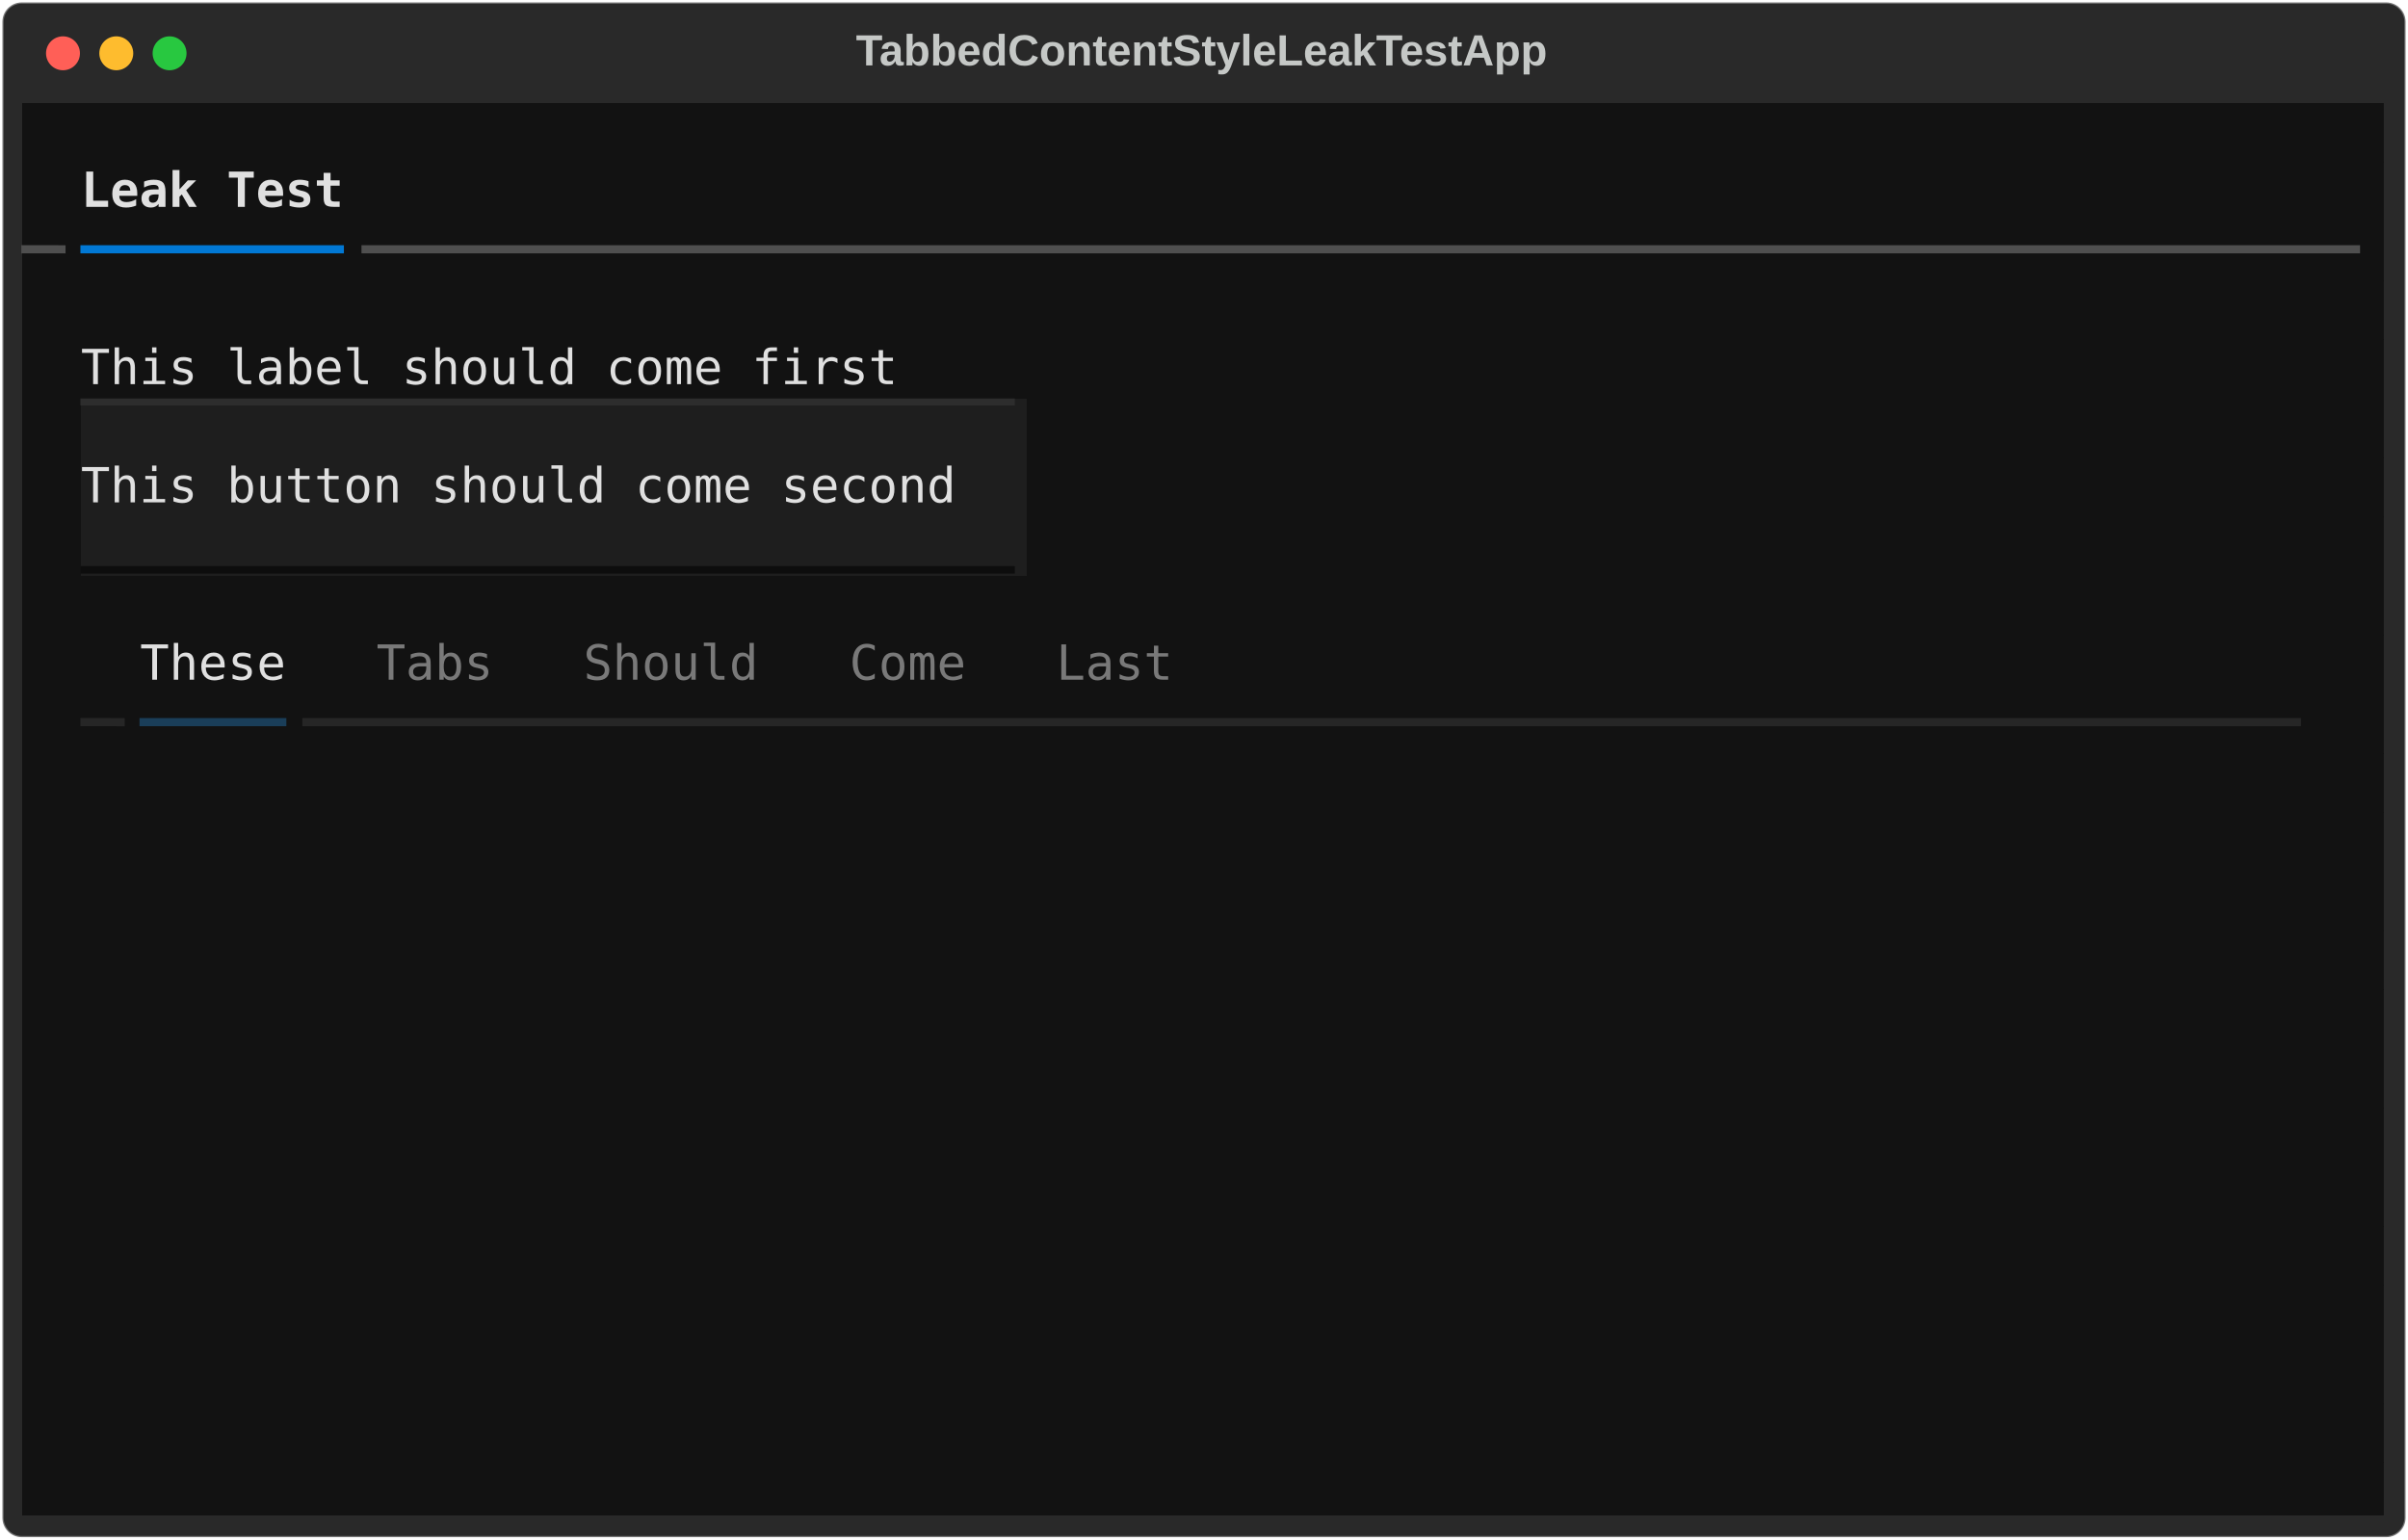
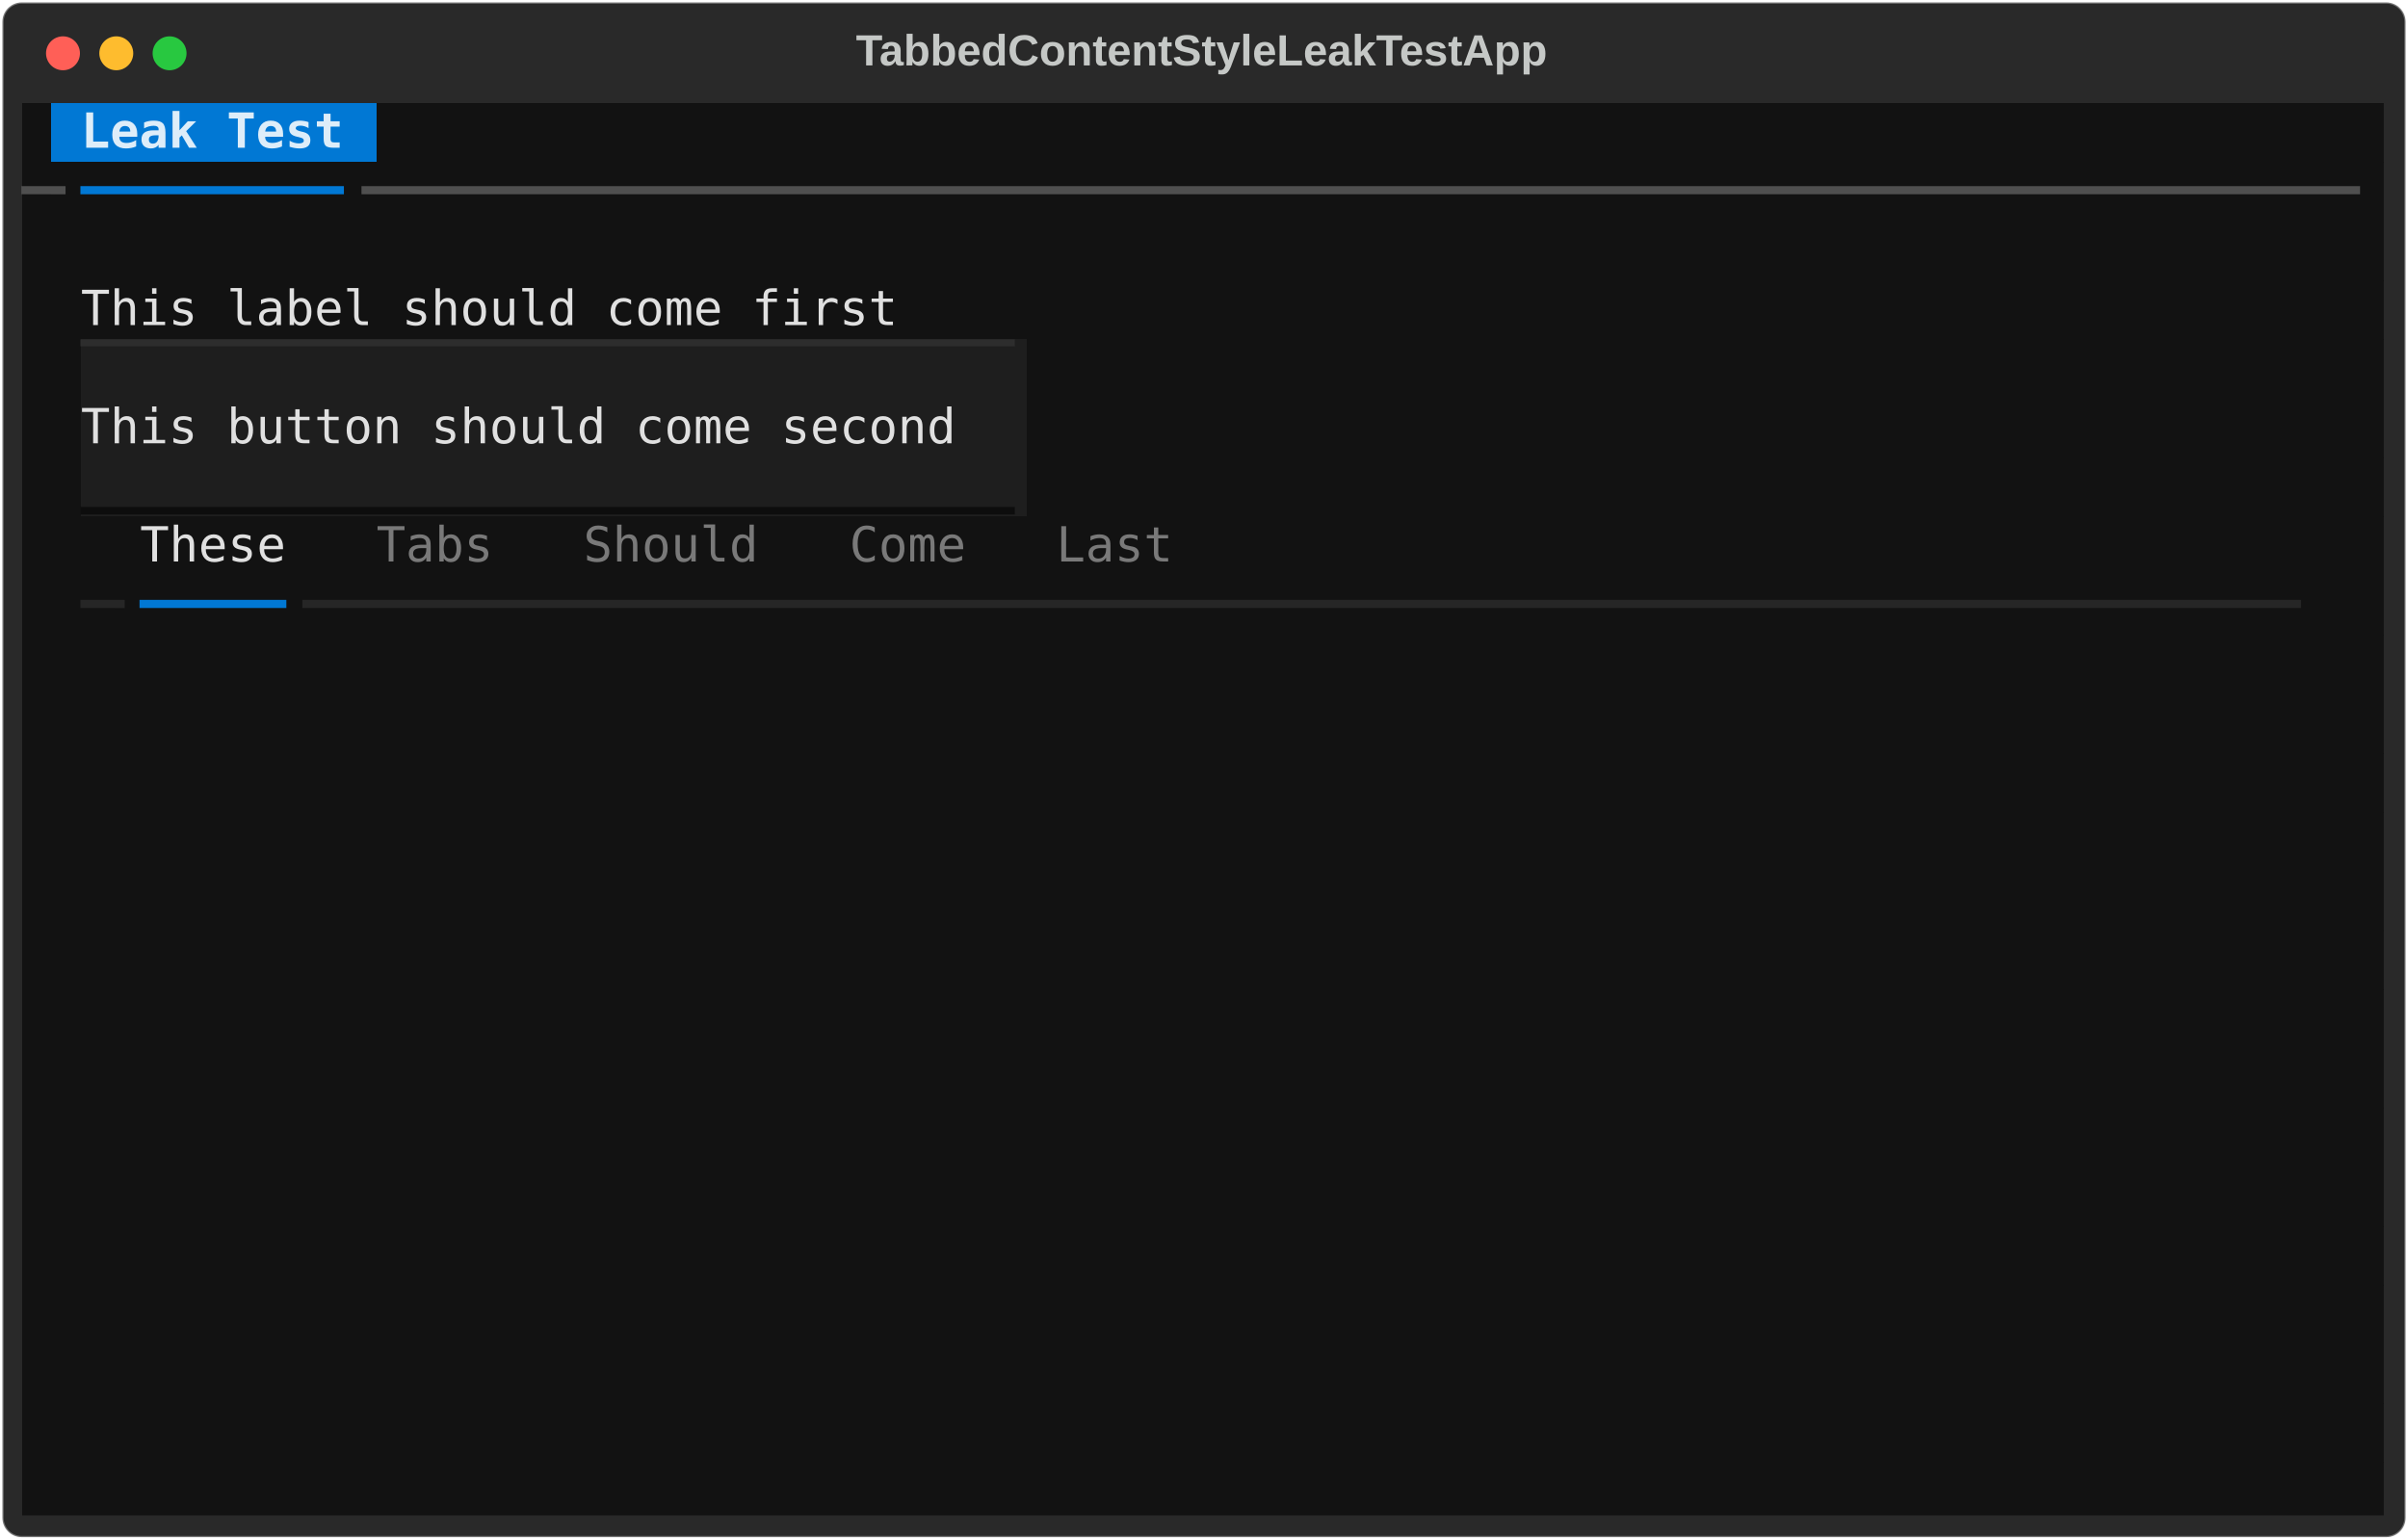
<svg xmlns="http://www.w3.org/2000/svg" class="rich-terminal" viewBox="0 0 994 635.6">
  <style>

    @font-face {
        font-family: "Fira Code";
        src: local("FiraCode-Regular"),
                url("https://cdnjs.cloudflare.com/ajax/libs/firacode/6.2.0/woff2/FiraCode-Regular.woff2") format("woff2"),
                url("https://cdnjs.cloudflare.com/ajax/libs/firacode/6.2.0/woff/FiraCode-Regular.woff") format("woff");
        font-style: normal;
        font-weight: 400;
    }
    @font-face {
        font-family: "Fira Code";
        src: local("FiraCode-Bold"),
                url("https://cdnjs.cloudflare.com/ajax/libs/firacode/6.2.0/woff2/FiraCode-Bold.woff2") format("woff2"),
                url("https://cdnjs.cloudflare.com/ajax/libs/firacode/6.2.0/woff/FiraCode-Bold.woff") format("woff");
        font-style: bold;
        font-weight: 700;
    }

-     .terminal-3260456385-matrix {
+     .terminal-2843703915-matrix {
        font-family: Fira Code, monospace;
        font-size: 20px;
        line-height: 24.4px;
        font-variant-east-asian: full-width;
    }

-     .terminal-3260456385-title {
+     .terminal-2843703915-title {
        font-size: 18px;
        font-weight: bold;
        font-family: arial;
    }

-     .terminal-3260456385-r1 { fill: #c5c8c6 }
- .terminal-3260456385-r2 { fill: #e0e0e0 }
- .terminal-3260456385-r3 { fill: #e0e0e0;font-weight: bold }
- .terminal-3260456385-r4 { fill: #4f4f4f }
- .terminal-3260456385-r5 { fill: #0178d4 }
- .terminal-3260456385-r6 { fill: #2d2d2d }
- .terminal-3260456385-r7 { fill: #0d0d0d }
- .terminal-3260456385-r8 { fill: #797979 }
- .terminal-3260456385-r9 { fill: #262626 }
- .terminal-3260456385-r10 { fill: #1a3e59 }
+     .terminal-2843703915-r1 { fill: #e0e0e0 }
+ .terminal-2843703915-r2 { fill: #c5c8c6 }
+ .terminal-2843703915-r3 { fill: #ddedf9;font-weight: bold }
+ .terminal-2843703915-r4 { fill: #4f4f4f }
+ .terminal-2843703915-r5 { fill: #0178d4 }
+ .terminal-2843703915-r6 { fill: #2d2d2d }
+ .terminal-2843703915-r7 { fill: #0d0d0d }
+ .terminal-2843703915-r8 { fill: #797979 }
+ .terminal-2843703915-r9 { fill: #262626 }
    </style>
  <defs>
-     <clipPath id="terminal-3260456385-clip-terminal">
+     <clipPath id="terminal-2843703915-clip-terminal">
      <rect x="0" y="0" width="975.0" height="584.6" />
    </clipPath>
-     <clipPath id="terminal-3260456385-line-0">
+     <clipPath id="terminal-2843703915-line-0">
      <rect x="0" y="1.5" width="976" height="24.65" />
    </clipPath>
-     <clipPath id="terminal-3260456385-line-1">
+     <clipPath id="terminal-2843703915-line-1">
      <rect x="0" y="25.9" width="976" height="24.65" />
    </clipPath>
-     <clipPath id="terminal-3260456385-line-2">
+     <clipPath id="terminal-2843703915-line-2">
      <rect x="0" y="50.3" width="976" height="24.65" />
    </clipPath>
-     <clipPath id="terminal-3260456385-line-3">
+     <clipPath id="terminal-2843703915-line-3">
      <rect x="0" y="74.7" width="976" height="24.65" />
    </clipPath>
-     <clipPath id="terminal-3260456385-line-4">
+     <clipPath id="terminal-2843703915-line-4">
      <rect x="0" y="99.1" width="976" height="24.65" />
    </clipPath>
-     <clipPath id="terminal-3260456385-line-5">
+     <clipPath id="terminal-2843703915-line-5">
      <rect x="0" y="123.5" width="976" height="24.65" />
    </clipPath>
-     <clipPath id="terminal-3260456385-line-6">
+     <clipPath id="terminal-2843703915-line-6">
      <rect x="0" y="147.9" width="976" height="24.65" />
    </clipPath>
-     <clipPath id="terminal-3260456385-line-7">
+     <clipPath id="terminal-2843703915-line-7">
      <rect x="0" y="172.3" width="976" height="24.65" />
    </clipPath>
-     <clipPath id="terminal-3260456385-line-8">
+     <clipPath id="terminal-2843703915-line-8">
      <rect x="0" y="196.7" width="976" height="24.65" />
    </clipPath>
-     <clipPath id="terminal-3260456385-line-9">
+     <clipPath id="terminal-2843703915-line-9">
      <rect x="0" y="221.1" width="976" height="24.65" />
    </clipPath>
-     <clipPath id="terminal-3260456385-line-10">
+     <clipPath id="terminal-2843703915-line-10">
      <rect x="0" y="245.5" width="976" height="24.65" />
    </clipPath>
-     <clipPath id="terminal-3260456385-line-11">
+     <clipPath id="terminal-2843703915-line-11">
      <rect x="0" y="269.9" width="976" height="24.65" />
    </clipPath>
-     <clipPath id="terminal-3260456385-line-12">
+     <clipPath id="terminal-2843703915-line-12">
      <rect x="0" y="294.3" width="976" height="24.65" />
    </clipPath>
-     <clipPath id="terminal-3260456385-line-13">
+     <clipPath id="terminal-2843703915-line-13">
      <rect x="0" y="318.7" width="976" height="24.65" />
    </clipPath>
-     <clipPath id="terminal-3260456385-line-14">
+     <clipPath id="terminal-2843703915-line-14">
      <rect x="0" y="343.1" width="976" height="24.65" />
    </clipPath>
-     <clipPath id="terminal-3260456385-line-15">
+     <clipPath id="terminal-2843703915-line-15">
      <rect x="0" y="367.5" width="976" height="24.65" />
    </clipPath>
-     <clipPath id="terminal-3260456385-line-16">
+     <clipPath id="terminal-2843703915-line-16">
      <rect x="0" y="391.9" width="976" height="24.65" />
    </clipPath>
-     <clipPath id="terminal-3260456385-line-17">
+     <clipPath id="terminal-2843703915-line-17">
      <rect x="0" y="416.3" width="976" height="24.65" />
    </clipPath>
-     <clipPath id="terminal-3260456385-line-18">
+     <clipPath id="terminal-2843703915-line-18">
      <rect x="0" y="440.7" width="976" height="24.65" />
    </clipPath>
-     <clipPath id="terminal-3260456385-line-19">
+     <clipPath id="terminal-2843703915-line-19">
      <rect x="0" y="465.1" width="976" height="24.65" />
    </clipPath>
-     <clipPath id="terminal-3260456385-line-20">
+     <clipPath id="terminal-2843703915-line-20">
      <rect x="0" y="489.5" width="976" height="24.65" />
    </clipPath>
-     <clipPath id="terminal-3260456385-line-21">
+     <clipPath id="terminal-2843703915-line-21">
      <rect x="0" y="513.9" width="976" height="24.65" />
    </clipPath>
-     <clipPath id="terminal-3260456385-line-22">
+     <clipPath id="terminal-2843703915-line-22">
      <rect x="0" y="538.3" width="976" height="24.65" />
    </clipPath>
  </defs>
  <rect fill="#292929" stroke="rgba(255,255,255,0.35)" stroke-width="1" x="1" y="1" width="992" height="633.6" rx="8" />
-   <text class="terminal-3260456385-title" fill="#c5c8c6" text-anchor="middle" x="496" y="27">TabbedContentStyleLeakTestApp</text>
+   <text class="terminal-2843703915-title" fill="#c5c8c6" text-anchor="middle" x="496" y="27">TabbedContentStyleLeakTestApp</text>
  <g transform="translate(26,22)">
    <circle cx="0" cy="0" r="7" fill="#ff5f57" />
    <circle cx="22" cy="0" r="7" fill="#febc2e" />
    <circle cx="44" cy="0" r="7" fill="#28c840" />
  </g>
-   <g transform="translate(9, 41)" clip-path="url(#terminal-3260456385-clip-terminal)">
-     <rect fill="#121212" x="0" y="1.5" width="146.4" height="24.65" shape-rendering="crispEdges" />
+   <g transform="translate(9, 41)" clip-path="url(#terminal-2843703915-clip-terminal)">
+     <rect fill="#121212" x="0" y="1.5" width="12.2" height="24.65" shape-rendering="crispEdges" />
+     <rect fill="#0178d4" x="12.2" y="1.5" width="12.2" height="24.65" shape-rendering="crispEdges" />
+     <rect fill="#0178d4" x="24.4" y="1.5" width="109.8" height="24.65" shape-rendering="crispEdges" />
+     <rect fill="#0178d4" x="134.2" y="1.5" width="12.2" height="24.65" shape-rendering="crispEdges" />
    <rect fill="#121212" x="146.4" y="1.5" width="829.6" height="24.65" shape-rendering="crispEdges" />
    <rect fill="#121212" x="0" y="25.9" width="24.4" height="24.65" shape-rendering="crispEdges" />
    <rect fill="#121212" x="24.4" y="25.9" width="109.8" height="24.65" shape-rendering="crispEdges" />
-     <rect fill="#121212" x="134.2" y="25.9" width="12.2" height="24.65" shape-rendering="crispEdges" />
-     <rect fill="#121212" x="146.4" y="25.9" width="829.6" height="24.65" shape-rendering="crispEdges" />
-     <rect fill="#121212" x="0" y="50.3" width="24.4" height="24.65" shape-rendering="crispEdges" />
-     <rect fill="#121212" x="24.4" y="50.3" width="109.8" height="24.65" shape-rendering="crispEdges" />
-     <rect fill="#121212" x="134.2" y="50.3" width="841.8" height="24.65" shape-rendering="crispEdges" />
-     <rect fill="#121212" x="0" y="74.7" width="976" height="24.65" shape-rendering="crispEdges" />
+     <rect fill="#121212" x="134.2" y="25.9" width="841.8" height="24.65" shape-rendering="crispEdges" />
+     <rect fill="#121212" x="0" y="50.3" width="976" height="24.65" shape-rendering="crispEdges" />
+     <rect fill="#121212" x="0" y="74.7" width="24.4" height="24.65" shape-rendering="crispEdges" />
+     <rect fill="#121212" x="24.4" y="74.7" width="927.2" height="24.65" shape-rendering="crispEdges" />
+     <rect fill="#121212" x="951.6" y="74.7" width="24.4" height="24.65" shape-rendering="crispEdges" />
    <rect fill="#121212" x="0" y="99.1" width="24.4" height="24.65" shape-rendering="crispEdges" />
-     <rect fill="#121212" x="24.4" y="99.1" width="927.2" height="24.65" shape-rendering="crispEdges" />
+     <rect fill="#1e1e1e" x="24.4" y="99.1" width="390.4" height="24.65" shape-rendering="crispEdges" />
+     <rect fill="#121212" x="414.8" y="99.1" width="536.8" height="24.65" shape-rendering="crispEdges" />
    <rect fill="#121212" x="951.6" y="99.1" width="24.4" height="24.65" shape-rendering="crispEdges" />
    <rect fill="#121212" x="0" y="123.5" width="24.4" height="24.65" shape-rendering="crispEdges" />
    <rect fill="#1e1e1e" x="24.4" y="123.5" width="390.4" height="24.65" shape-rendering="crispEdges" />
    <rect fill="#121212" x="414.8" y="123.5" width="536.8" height="24.65" shape-rendering="crispEdges" />
    <rect fill="#121212" x="951.6" y="123.5" width="24.4" height="24.65" shape-rendering="crispEdges" />
    <rect fill="#121212" x="0" y="147.9" width="24.4" height="24.65" shape-rendering="crispEdges" />
    <rect fill="#1e1e1e" x="24.4" y="147.9" width="390.4" height="24.65" shape-rendering="crispEdges" />
    <rect fill="#121212" x="414.8" y="147.9" width="536.8" height="24.65" shape-rendering="crispEdges" />
    <rect fill="#121212" x="951.6" y="147.9" width="24.4" height="24.65" shape-rendering="crispEdges" />
    <rect fill="#121212" x="0" y="172.3" width="24.4" height="24.65" shape-rendering="crispEdges" />
-     <rect fill="#1e1e1e" x="24.4" y="172.3" width="390.4" height="24.65" shape-rendering="crispEdges" />
-     <rect fill="#121212" x="414.8" y="172.3" width="536.8" height="24.65" shape-rendering="crispEdges" />
+     <rect fill="#121212" x="24.4" y="172.3" width="12.2" height="24.65" shape-rendering="crispEdges" />
+     <rect fill="#121212" x="36.6" y="172.3" width="12.2" height="24.65" shape-rendering="crispEdges" />
+     <rect fill="#121212" x="48.8" y="172.3" width="61" height="24.65" shape-rendering="crispEdges" />
+     <rect fill="#121212" x="109.8" y="172.3" width="12.2" height="24.65" shape-rendering="crispEdges" />
+     <rect fill="#121212" x="122" y="172.3" width="12.2" height="24.65" shape-rendering="crispEdges" />
+     <rect fill="#121212" x="134.2" y="172.3" width="12.2" height="24.65" shape-rendering="crispEdges" />
+     <rect fill="#121212" x="146.4" y="172.3" width="48.8" height="24.65" shape-rendering="crispEdges" />
+     <rect fill="#121212" x="195.2" y="172.3" width="12.2" height="24.65" shape-rendering="crispEdges" />
+     <rect fill="#121212" x="207.4" y="172.3" width="12.2" height="24.65" shape-rendering="crispEdges" />
+     <rect fill="#121212" x="219.6" y="172.3" width="12.2" height="24.65" shape-rendering="crispEdges" />
+     <rect fill="#121212" x="231.8" y="172.3" width="73.2" height="24.65" shape-rendering="crispEdges" />
+     <rect fill="#121212" x="305" y="172.3" width="12.2" height="24.65" shape-rendering="crispEdges" />
+     <rect fill="#121212" x="317.2" y="172.3" width="12.2" height="24.65" shape-rendering="crispEdges" />
+     <rect fill="#121212" x="329.4" y="172.3" width="12.2" height="24.65" shape-rendering="crispEdges" />
+     <rect fill="#121212" x="341.6" y="172.3" width="48.8" height="24.65" shape-rendering="crispEdges" />
+     <rect fill="#121212" x="390.4" y="172.3" width="12.2" height="24.65" shape-rendering="crispEdges" />
+     <rect fill="#121212" x="402.6" y="172.3" width="12.2" height="24.65" shape-rendering="crispEdges" />
+     <rect fill="#121212" x="414.8" y="172.3" width="12.2" height="24.65" shape-rendering="crispEdges" />
+     <rect fill="#121212" x="427" y="172.3" width="48.8" height="24.65" shape-rendering="crispEdges" />
+     <rect fill="#121212" x="475.8" y="172.3" width="12.2" height="24.65" shape-rendering="crispEdges" />
+     <rect fill="#121212" x="488" y="172.3" width="463.6" height="24.65" shape-rendering="crispEdges" />
    <rect fill="#121212" x="951.6" y="172.3" width="24.4" height="24.65" shape-rendering="crispEdges" />
-     <rect fill="#121212" x="0" y="196.7" width="488" height="24.65" shape-rendering="crispEdges" />
-     <rect fill="#121212" x="488" y="196.7" width="463.6" height="24.65" shape-rendering="crispEdges" />
+     <rect fill="#121212" x="0" y="196.7" width="24.4" height="24.65" shape-rendering="crispEdges" />
+     <rect fill="#121212" x="24.4" y="196.7" width="24.4" height="24.65" shape-rendering="crispEdges" />
+     <rect fill="#121212" x="48.8" y="196.7" width="61" height="24.65" shape-rendering="crispEdges" />
+     <rect fill="#121212" x="109.8" y="196.7" width="841.8" height="24.65" shape-rendering="crispEdges" />
    <rect fill="#121212" x="951.6" y="196.7" width="24.4" height="24.65" shape-rendering="crispEdges" />
-     <rect fill="#121212" x="0" y="221.1" width="48.8" height="24.65" shape-rendering="crispEdges" />
-     <rect fill="#121212" x="48.8" y="221.1" width="61" height="24.65" shape-rendering="crispEdges" />
-     <rect fill="#121212" x="109.8" y="221.1" width="36.6" height="24.65" shape-rendering="crispEdges" />
-     <rect fill="#121212" x="146.4" y="221.1" width="48.8" height="24.65" shape-rendering="crispEdges" />
-     <rect fill="#121212" x="195.2" y="221.1" width="36.6" height="24.65" shape-rendering="crispEdges" />
-     <rect fill="#121212" x="231.8" y="221.1" width="73.2" height="24.65" shape-rendering="crispEdges" />
-     <rect fill="#121212" x="305" y="221.1" width="36.6" height="24.65" shape-rendering="crispEdges" />
-     <rect fill="#121212" x="341.6" y="221.1" width="48.8" height="24.65" shape-rendering="crispEdges" />
-     <rect fill="#121212" x="390.4" y="221.1" width="36.6" height="24.65" shape-rendering="crispEdges" />
-     <rect fill="#121212" x="427" y="221.1" width="48.8" height="24.65" shape-rendering="crispEdges" />
-     <rect fill="#121212" x="475.8" y="221.1" width="12.2" height="24.65" shape-rendering="crispEdges" />
-     <rect fill="#121212" x="488" y="221.1" width="463.6" height="24.65" shape-rendering="crispEdges" />
-     <rect fill="#121212" x="951.6" y="221.1" width="24.4" height="24.65" shape-rendering="crispEdges" />
-     <rect fill="#121212" x="0" y="245.5" width="24.4" height="24.65" shape-rendering="crispEdges" />
-     <rect fill="#121212" x="24.4" y="245.5" width="24.4" height="24.65" shape-rendering="crispEdges" />
-     <rect fill="#121212" x="48.8" y="245.5" width="61" height="24.65" shape-rendering="crispEdges" />
-     <rect fill="#121212" x="109.8" y="245.5" width="841.8" height="24.65" shape-rendering="crispEdges" />
-     <rect fill="#121212" x="951.6" y="245.5" width="24.4" height="24.65" shape-rendering="crispEdges" />
+     <rect fill="#121212" x="0" y="221.1" width="976" height="24.65" shape-rendering="crispEdges" />
+     <rect fill="#121212" x="0" y="245.5" width="976" height="24.65" shape-rendering="crispEdges" />
    <rect fill="#121212" x="0" y="269.9" width="976" height="24.65" shape-rendering="crispEdges" />
    <rect fill="#121212" x="0" y="294.3" width="976" height="24.65" shape-rendering="crispEdges" />
    <rect fill="#121212" x="0" y="318.7" width="976" height="24.65" shape-rendering="crispEdges" />
    <rect fill="#121212" x="0" y="343.1" width="976" height="24.65" shape-rendering="crispEdges" />
    <rect fill="#121212" x="0" y="367.5" width="976" height="24.65" shape-rendering="crispEdges" />
    <rect fill="#121212" x="0" y="391.9" width="976" height="24.65" shape-rendering="crispEdges" />
    <rect fill="#121212" x="0" y="416.3" width="976" height="24.65" shape-rendering="crispEdges" />
    <rect fill="#121212" x="0" y="440.7" width="976" height="24.65" shape-rendering="crispEdges" />
    <rect fill="#121212" x="0" y="465.1" width="976" height="24.65" shape-rendering="crispEdges" />
    <rect fill="#121212" x="0" y="489.5" width="976" height="24.65" shape-rendering="crispEdges" />
    <rect fill="#121212" x="0" y="513.9" width="976" height="24.65" shape-rendering="crispEdges" />
    <rect fill="#121212" x="0" y="538.3" width="976" height="24.65" shape-rendering="crispEdges" />
    <rect fill="#121212" x="0" y="562.7" width="976" height="24.65" shape-rendering="crispEdges" />
-     <g class="terminal-3260456385-matrix">
-       <text class="terminal-3260456385-r1" x="976" y="20" textLength="12.2" clip-path="url(#terminal-3260456385-line-0)">
- </text>
-       <text class="terminal-3260456385-r3" x="24.4" y="44.4" textLength="109.8" clip-path="url(#terminal-3260456385-line-1)">Leak Test</text>
-       <text class="terminal-3260456385-r1" x="976" y="44.4" textLength="12.2" clip-path="url(#terminal-3260456385-line-1)">
- </text>
-       <text class="terminal-3260456385-r4" x="0" y="68.8" textLength="24.4" clip-path="url(#terminal-3260456385-line-2)">━╸</text>
-       <text class="terminal-3260456385-r5" x="24.4" y="68.8" textLength="109.8" clip-path="url(#terminal-3260456385-line-2)">━━━━━━━━━</text>
-       <text class="terminal-3260456385-r4" x="134.2" y="68.8" textLength="841.8" clip-path="url(#terminal-3260456385-line-2)">╺━━━━━━━━━━━━━━━━━━━━━━━━━━━━━━━━━━━━━━━━━━━━━━━━━━━━━━━━━━━━━━━━━━━━</text>
-       <text class="terminal-3260456385-r1" x="976" y="68.8" textLength="12.2" clip-path="url(#terminal-3260456385-line-2)">
- </text>
-       <text class="terminal-3260456385-r1" x="976" y="93.2" textLength="12.2" clip-path="url(#terminal-3260456385-line-3)">
- </text>
-       <text class="terminal-3260456385-r2" x="24.4" y="117.6" textLength="927.2" clip-path="url(#terminal-3260456385-line-4)">This label should come first                                                </text>
-       <text class="terminal-3260456385-r1" x="976" y="117.6" textLength="12.2" clip-path="url(#terminal-3260456385-line-4)">
- </text>
-       <text class="terminal-3260456385-r6" x="24.4" y="142" textLength="390.4" clip-path="url(#terminal-3260456385-line-5)">▔▔▔▔▔▔▔▔▔▔▔▔▔▔▔▔▔▔▔▔▔▔▔▔▔▔▔▔▔▔▔▔</text>
-       <text class="terminal-3260456385-r1" x="976" y="142" textLength="12.2" clip-path="url(#terminal-3260456385-line-5)">
- </text>
-       <text class="terminal-3260456385-r2" x="24.4" y="166.4" textLength="390.4" clip-path="url(#terminal-3260456385-line-6)"> This button should come second </text>
-       <text class="terminal-3260456385-r1" x="976" y="166.4" textLength="12.2" clip-path="url(#terminal-3260456385-line-6)">
- </text>
-       <text class="terminal-3260456385-r7" x="24.4" y="190.8" textLength="390.4" clip-path="url(#terminal-3260456385-line-7)">▁▁▁▁▁▁▁▁▁▁▁▁▁▁▁▁▁▁▁▁▁▁▁▁▁▁▁▁▁▁▁▁</text>
-       <text class="terminal-3260456385-r1" x="976" y="190.8" textLength="12.2" clip-path="url(#terminal-3260456385-line-7)">
- </text>
-       <text class="terminal-3260456385-r1" x="976" y="215.2" textLength="12.2" clip-path="url(#terminal-3260456385-line-8)">
- </text>
-       <text class="terminal-3260456385-r2" x="48.8" y="239.6" textLength="61" clip-path="url(#terminal-3260456385-line-9)">These</text>
-       <text class="terminal-3260456385-r8" x="146.4" y="239.6" textLength="48.8" clip-path="url(#terminal-3260456385-line-9)">Tabs</text>
-       <text class="terminal-3260456385-r8" x="231.8" y="239.6" textLength="73.2" clip-path="url(#terminal-3260456385-line-9)">Should</text>
-       <text class="terminal-3260456385-r8" x="341.6" y="239.6" textLength="48.8" clip-path="url(#terminal-3260456385-line-9)">Come</text>
-       <text class="terminal-3260456385-r8" x="427" y="239.6" textLength="48.8" clip-path="url(#terminal-3260456385-line-9)">Last</text>
-       <text class="terminal-3260456385-r1" x="976" y="239.6" textLength="12.2" clip-path="url(#terminal-3260456385-line-9)">
- </text>
-       <text class="terminal-3260456385-r9" x="24.4" y="264" textLength="24.4" clip-path="url(#terminal-3260456385-line-10)">━╸</text>
-       <text class="terminal-3260456385-r10" x="48.8" y="264" textLength="61" clip-path="url(#terminal-3260456385-line-10)">━━━━━</text>
-       <text class="terminal-3260456385-r9" x="109.8" y="264" textLength="841.8" clip-path="url(#terminal-3260456385-line-10)">╺━━━━━━━━━━━━━━━━━━━━━━━━━━━━━━━━━━━━━━━━━━━━━━━━━━━━━━━━━━━━━━━━━━━━</text>
-       <text class="terminal-3260456385-r1" x="976" y="264" textLength="12.2" clip-path="url(#terminal-3260456385-line-10)">
- </text>
-       <text class="terminal-3260456385-r1" x="976" y="288.4" textLength="12.2" clip-path="url(#terminal-3260456385-line-11)">
- </text>
-       <text class="terminal-3260456385-r1" x="976" y="312.8" textLength="12.2" clip-path="url(#terminal-3260456385-line-12)">
- </text>
-       <text class="terminal-3260456385-r1" x="976" y="337.2" textLength="12.2" clip-path="url(#terminal-3260456385-line-13)">
- </text>
-       <text class="terminal-3260456385-r1" x="976" y="361.6" textLength="12.2" clip-path="url(#terminal-3260456385-line-14)">
- </text>
-       <text class="terminal-3260456385-r1" x="976" y="386" textLength="12.2" clip-path="url(#terminal-3260456385-line-15)">
- </text>
-       <text class="terminal-3260456385-r1" x="976" y="410.4" textLength="12.2" clip-path="url(#terminal-3260456385-line-16)">
- </text>
-       <text class="terminal-3260456385-r1" x="976" y="434.8" textLength="12.2" clip-path="url(#terminal-3260456385-line-17)">
- </text>
-       <text class="terminal-3260456385-r1" x="976" y="459.2" textLength="12.2" clip-path="url(#terminal-3260456385-line-18)">
- </text>
-       <text class="terminal-3260456385-r1" x="976" y="483.6" textLength="12.2" clip-path="url(#terminal-3260456385-line-19)">
- </text>
-       <text class="terminal-3260456385-r1" x="976" y="508" textLength="12.2" clip-path="url(#terminal-3260456385-line-20)">
- </text>
-       <text class="terminal-3260456385-r1" x="976" y="532.4" textLength="12.2" clip-path="url(#terminal-3260456385-line-21)">
- </text>
-       <text class="terminal-3260456385-r1" x="976" y="556.8" textLength="12.2" clip-path="url(#terminal-3260456385-line-22)">
+     <g class="terminal-2843703915-matrix">
+       <text class="terminal-2843703915-r3" x="24.4" y="20" textLength="109.8" clip-path="url(#terminal-2843703915-line-0)">Leak Test</text>
+       <text class="terminal-2843703915-r2" x="976" y="20" textLength="12.2" clip-path="url(#terminal-2843703915-line-0)">
+ </text>
+       <text class="terminal-2843703915-r4" x="0" y="44.4" textLength="24.4" clip-path="url(#terminal-2843703915-line-1)">━╸</text>
+       <text class="terminal-2843703915-r5" x="24.4" y="44.4" textLength="109.8" clip-path="url(#terminal-2843703915-line-1)">━━━━━━━━━</text>
+       <text class="terminal-2843703915-r4" x="134.2" y="44.4" textLength="841.8" clip-path="url(#terminal-2843703915-line-1)">╺━━━━━━━━━━━━━━━━━━━━━━━━━━━━━━━━━━━━━━━━━━━━━━━━━━━━━━━━━━━━━━━━━━━━</text>
+       <text class="terminal-2843703915-r2" x="976" y="44.4" textLength="12.2" clip-path="url(#terminal-2843703915-line-1)">
+ </text>
+       <text class="terminal-2843703915-r2" x="976" y="68.8" textLength="12.2" clip-path="url(#terminal-2843703915-line-2)">
+ </text>
+       <text class="terminal-2843703915-r1" x="24.4" y="93.2" textLength="927.2" clip-path="url(#terminal-2843703915-line-3)">This label should come first                                                </text>
+       <text class="terminal-2843703915-r2" x="976" y="93.2" textLength="12.2" clip-path="url(#terminal-2843703915-line-3)">
+ </text>
+       <text class="terminal-2843703915-r6" x="24.4" y="117.6" textLength="390.4" clip-path="url(#terminal-2843703915-line-4)">▔▔▔▔▔▔▔▔▔▔▔▔▔▔▔▔▔▔▔▔▔▔▔▔▔▔▔▔▔▔▔▔</text>
+       <text class="terminal-2843703915-r2" x="976" y="117.6" textLength="12.2" clip-path="url(#terminal-2843703915-line-4)">
+ </text>
+       <text class="terminal-2843703915-r1" x="24.4" y="142" textLength="390.4" clip-path="url(#terminal-2843703915-line-5)"> This button should come second </text>
+       <text class="terminal-2843703915-r2" x="976" y="142" textLength="12.2" clip-path="url(#terminal-2843703915-line-5)">
+ </text>
+       <text class="terminal-2843703915-r7" x="24.4" y="166.4" textLength="390.4" clip-path="url(#terminal-2843703915-line-6)">▁▁▁▁▁▁▁▁▁▁▁▁▁▁▁▁▁▁▁▁▁▁▁▁▁▁▁▁▁▁▁▁</text>
+       <text class="terminal-2843703915-r2" x="976" y="166.4" textLength="12.2" clip-path="url(#terminal-2843703915-line-6)">
+ </text>
+       <text class="terminal-2843703915-r1" x="48.8" y="190.8" textLength="61" clip-path="url(#terminal-2843703915-line-7)">These</text>
+       <text class="terminal-2843703915-r8" x="146.4" y="190.8" textLength="48.8" clip-path="url(#terminal-2843703915-line-7)">Tabs</text>
+       <text class="terminal-2843703915-r8" x="231.8" y="190.8" textLength="73.2" clip-path="url(#terminal-2843703915-line-7)">Should</text>
+       <text class="terminal-2843703915-r8" x="341.6" y="190.8" textLength="48.8" clip-path="url(#terminal-2843703915-line-7)">Come</text>
+       <text class="terminal-2843703915-r8" x="427" y="190.8" textLength="48.8" clip-path="url(#terminal-2843703915-line-7)">Last</text>
+       <text class="terminal-2843703915-r2" x="976" y="190.8" textLength="12.2" clip-path="url(#terminal-2843703915-line-7)">
+ </text>
+       <text class="terminal-2843703915-r9" x="24.4" y="215.2" textLength="24.4" clip-path="url(#terminal-2843703915-line-8)">━╸</text>
+       <text class="terminal-2843703915-r5" x="48.8" y="215.2" textLength="61" clip-path="url(#terminal-2843703915-line-8)">━━━━━</text>
+       <text class="terminal-2843703915-r9" x="109.8" y="215.2" textLength="841.8" clip-path="url(#terminal-2843703915-line-8)">╺━━━━━━━━━━━━━━━━━━━━━━━━━━━━━━━━━━━━━━━━━━━━━━━━━━━━━━━━━━━━━━━━━━━━</text>
+       <text class="terminal-2843703915-r2" x="976" y="215.2" textLength="12.2" clip-path="url(#terminal-2843703915-line-8)">
+ </text>
+       <text class="terminal-2843703915-r2" x="976" y="239.6" textLength="12.2" clip-path="url(#terminal-2843703915-line-9)">
+ </text>
+       <text class="terminal-2843703915-r2" x="976" y="264" textLength="12.2" clip-path="url(#terminal-2843703915-line-10)">
+ </text>
+       <text class="terminal-2843703915-r2" x="976" y="288.4" textLength="12.2" clip-path="url(#terminal-2843703915-line-11)">
+ </text>
+       <text class="terminal-2843703915-r2" x="976" y="312.8" textLength="12.2" clip-path="url(#terminal-2843703915-line-12)">
+ </text>
+       <text class="terminal-2843703915-r2" x="976" y="337.2" textLength="12.2" clip-path="url(#terminal-2843703915-line-13)">
+ </text>
+       <text class="terminal-2843703915-r2" x="976" y="361.6" textLength="12.2" clip-path="url(#terminal-2843703915-line-14)">
+ </text>
+       <text class="terminal-2843703915-r2" x="976" y="386" textLength="12.2" clip-path="url(#terminal-2843703915-line-15)">
+ </text>
+       <text class="terminal-2843703915-r2" x="976" y="410.4" textLength="12.2" clip-path="url(#terminal-2843703915-line-16)">
+ </text>
+       <text class="terminal-2843703915-r2" x="976" y="434.8" textLength="12.2" clip-path="url(#terminal-2843703915-line-17)">
+ </text>
+       <text class="terminal-2843703915-r2" x="976" y="459.2" textLength="12.2" clip-path="url(#terminal-2843703915-line-18)">
+ </text>
+       <text class="terminal-2843703915-r2" x="976" y="483.6" textLength="12.2" clip-path="url(#terminal-2843703915-line-19)">
+ </text>
+       <text class="terminal-2843703915-r2" x="976" y="508" textLength="12.2" clip-path="url(#terminal-2843703915-line-20)">
+ </text>
+       <text class="terminal-2843703915-r2" x="976" y="532.4" textLength="12.2" clip-path="url(#terminal-2843703915-line-21)">
+ </text>
+       <text class="terminal-2843703915-r2" x="976" y="556.8" textLength="12.2" clip-path="url(#terminal-2843703915-line-22)">
</text>
    </g>
  </g>
</svg>
